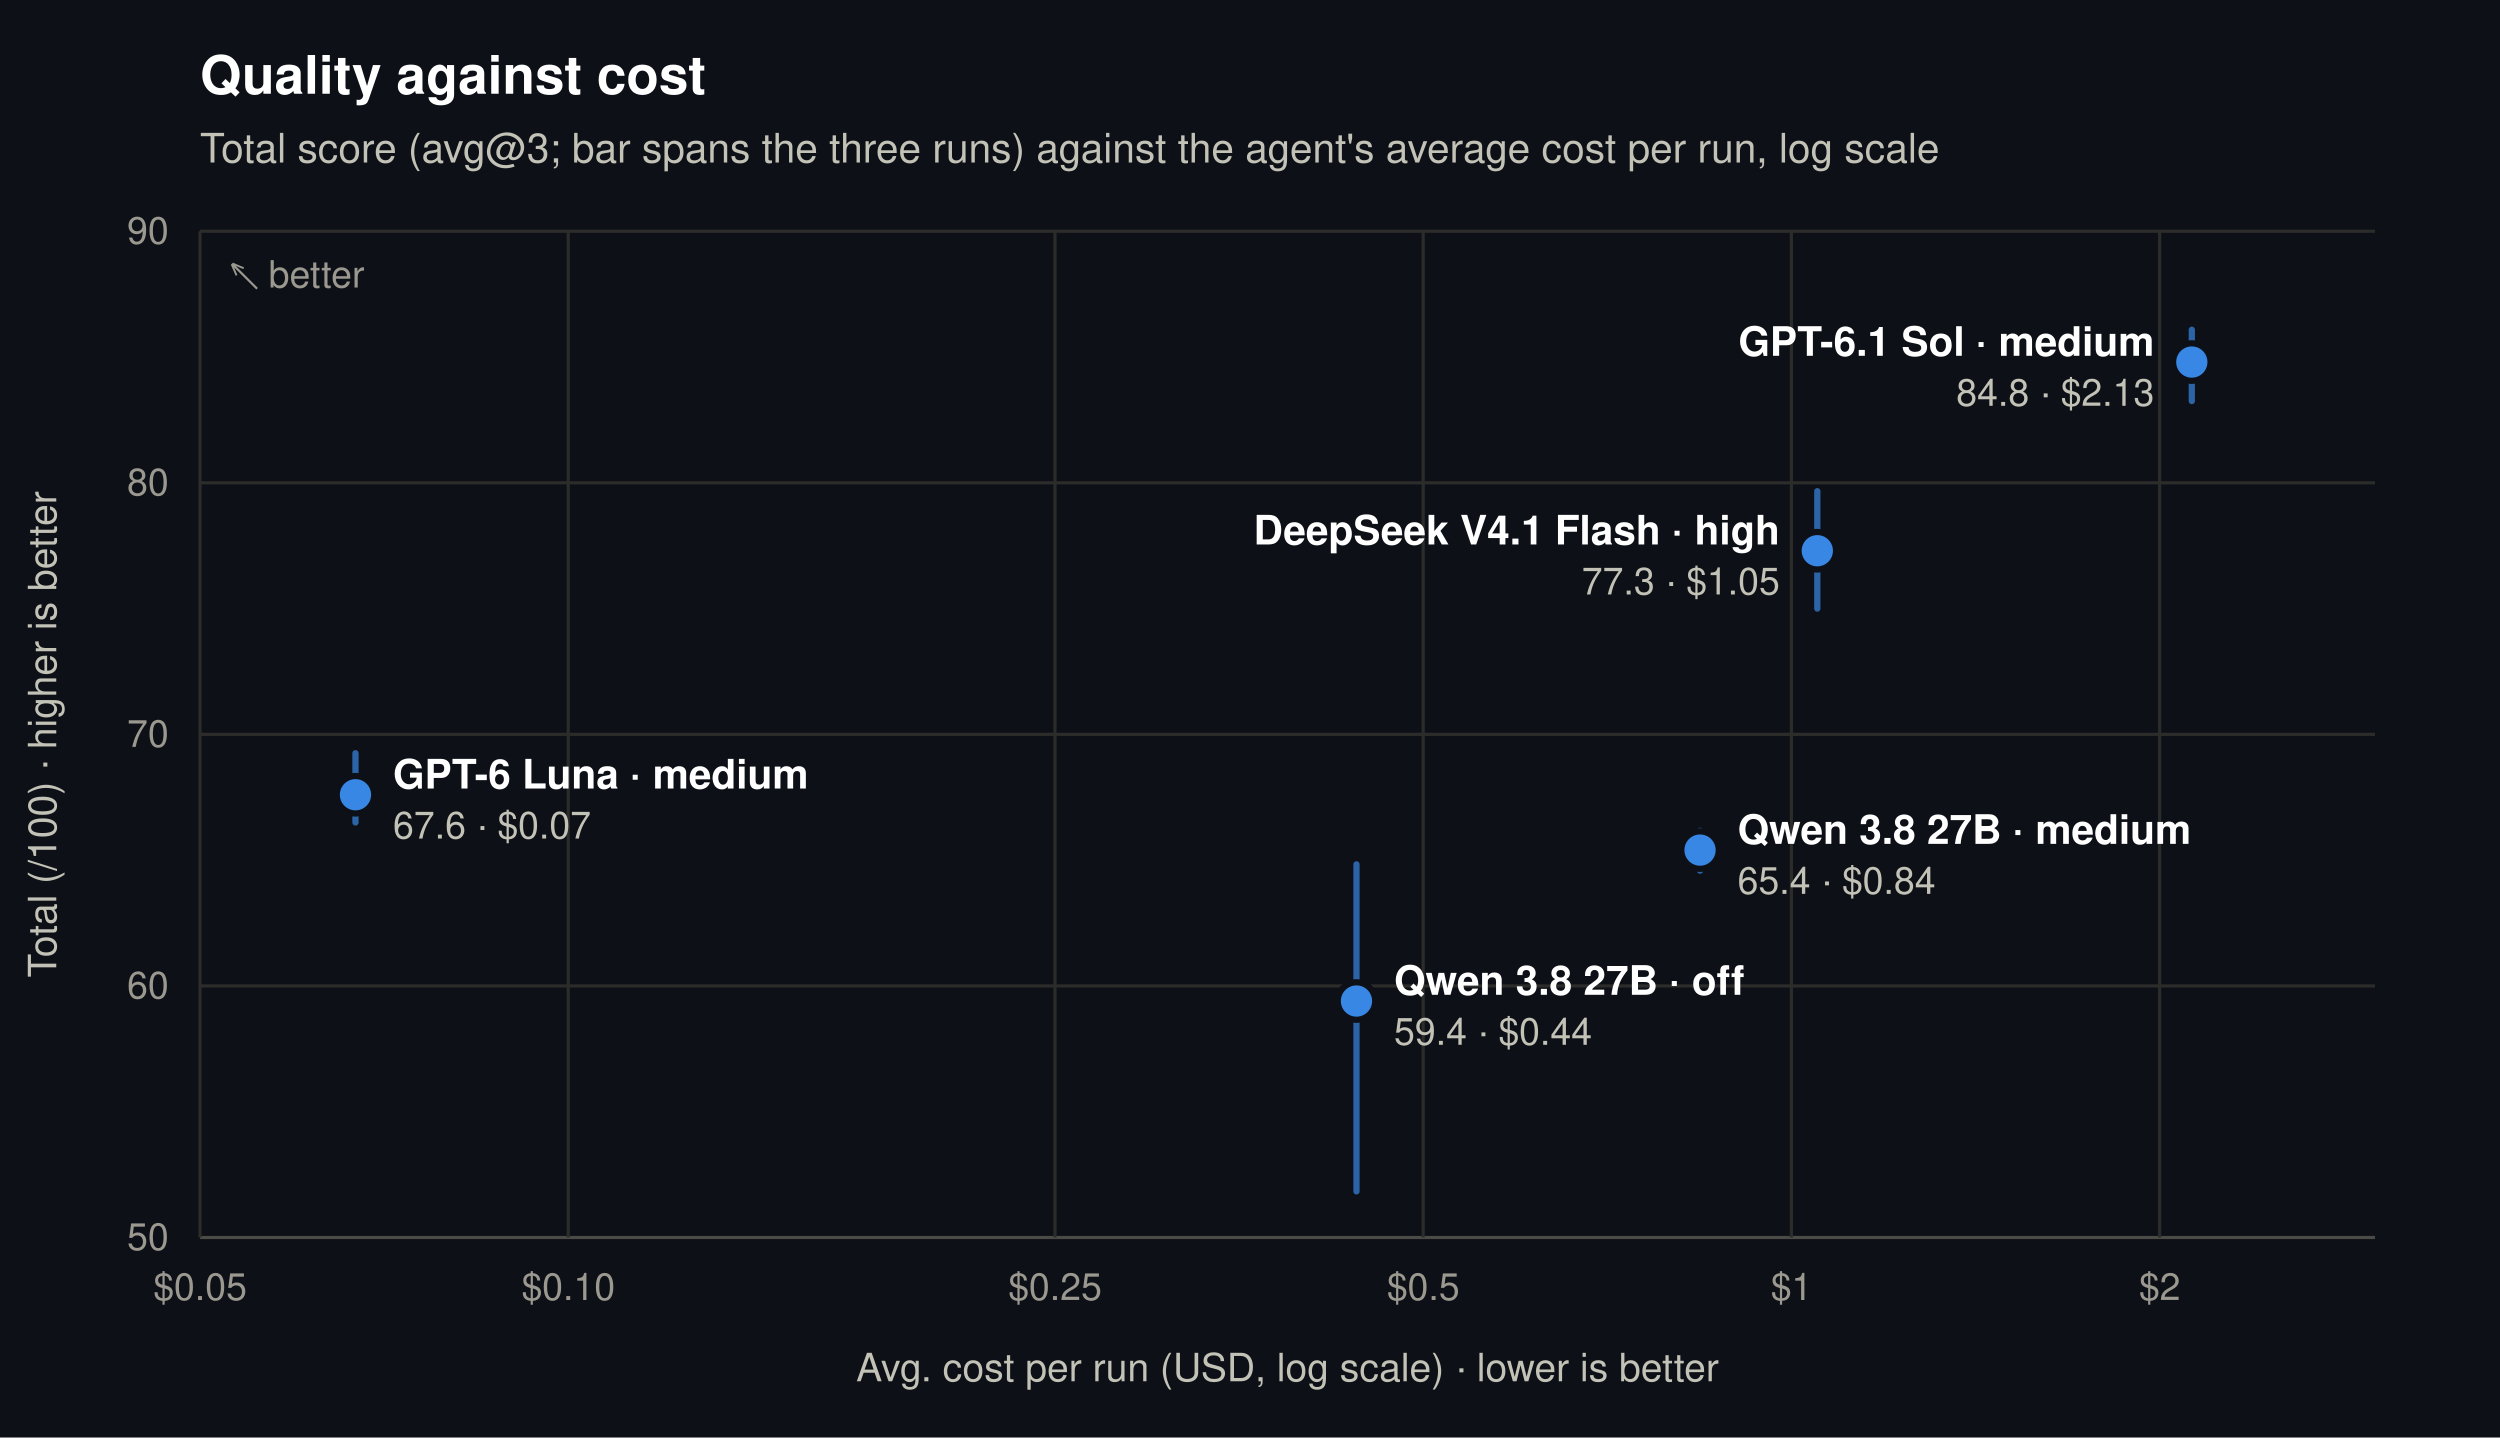
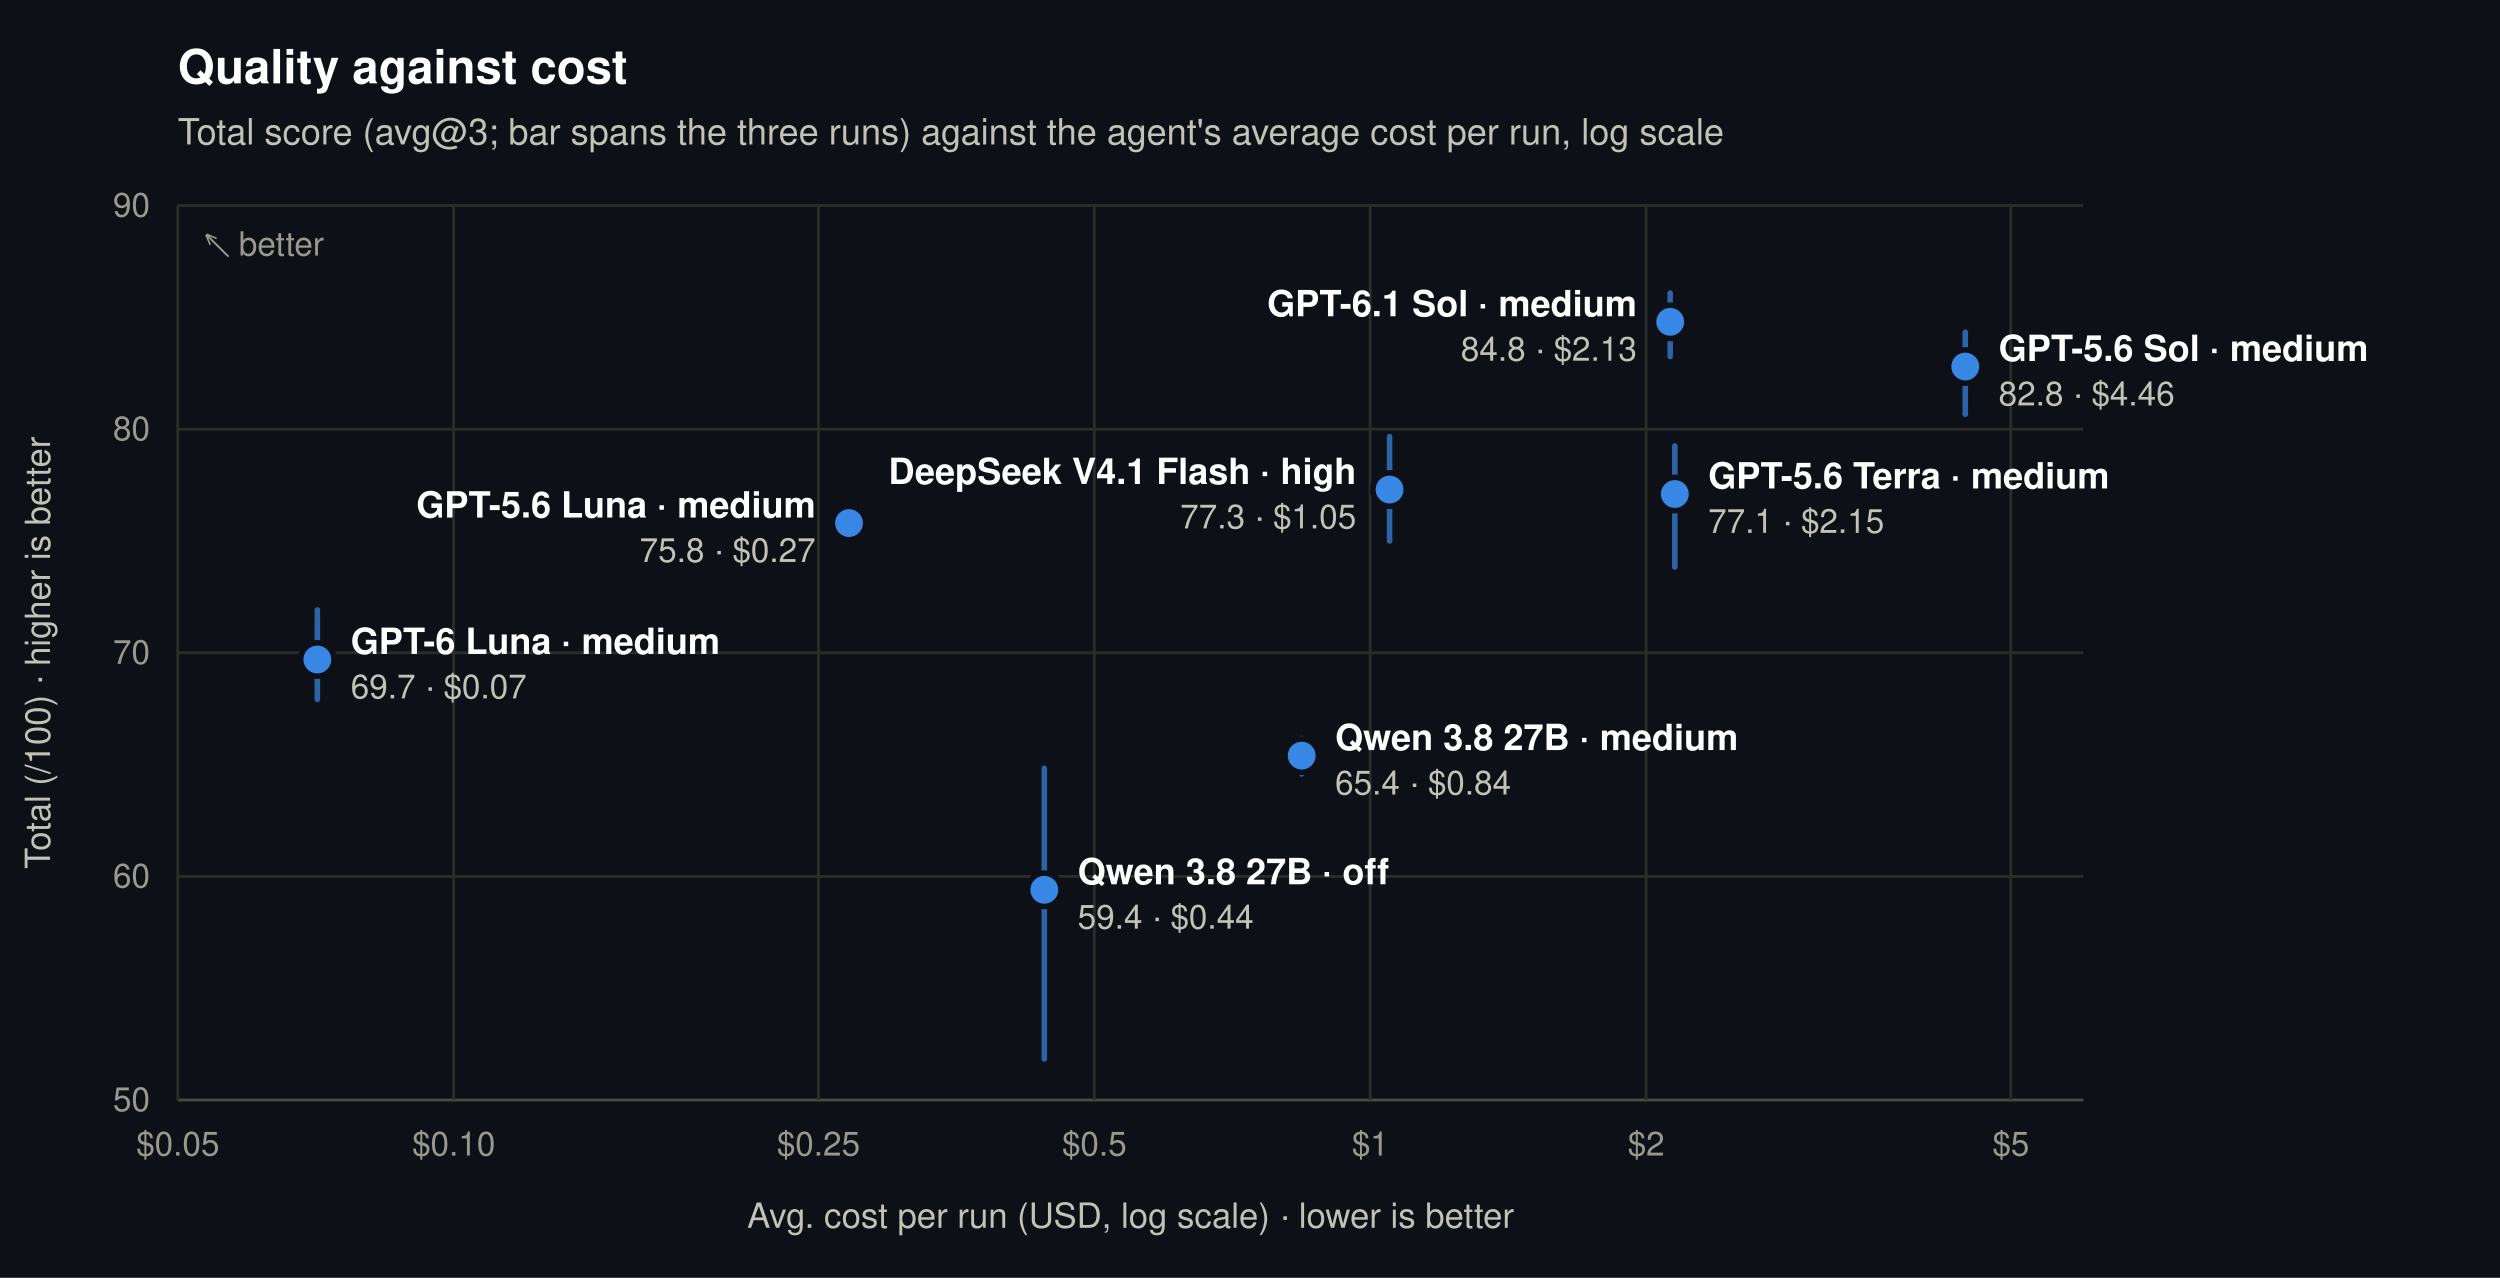
- <svg xmlns="http://www.w3.org/2000/svg" width="800" height="460" viewBox="0 0 800 460" role="img" aria-labelledby="t d">
-   <rect width="800" height="460" fill="#0d1117" />
+ <svg xmlns="http://www.w3.org/2000/svg" width="900" height="460" viewBox="0 0 900 460" role="img" aria-labelledby="t d">
+   <rect width="900" height="460" fill="#0d1117" />
  <g font-family="system-ui, -apple-system, 'Segoe UI', Helvetica, Arial, sans-serif">
    <text x="64" y="30" font-size="17" font-weight="600" fill="#ffffff">Quality against cost</text>
    <text x="64" y="52" font-size="13" fill="#c3c2b7">Total score (avg@3; bar spans the three runs) against the agent's average cost per run, log scale</text>
-     <line x1="64" x2="760" y1="396" y2="396" stroke="#4a4a46" stroke-width="1" />
+     <line x1="64" x2="750" y1="396" y2="396" stroke="#4a4a46" stroke-width="1" />
    <text x="54" y="400" font-size="12" text-anchor="end" fill="#9a988f" style="font-variant-numeric: tabular-nums">50</text>
-     <line x1="64" x2="760" y1="315.5" y2="315.5" stroke="#2c2c2a" stroke-width="1" />
+     <line x1="64" x2="750" y1="315.5" y2="315.5" stroke="#2c2c2a" stroke-width="1" />
    <text x="54" y="319.5" font-size="12" text-anchor="end" fill="#9a988f" style="font-variant-numeric: tabular-nums">60</text>
-     <line x1="64" x2="760" y1="235" y2="235" stroke="#2c2c2a" stroke-width="1" />
+     <line x1="64" x2="750" y1="235" y2="235" stroke="#2c2c2a" stroke-width="1" />
    <text x="54" y="239" font-size="12" text-anchor="end" fill="#9a988f" style="font-variant-numeric: tabular-nums">70</text>
-     <line x1="64" x2="760" y1="154.5" y2="154.5" stroke="#2c2c2a" stroke-width="1" />
+     <line x1="64" x2="750" y1="154.5" y2="154.5" stroke="#2c2c2a" stroke-width="1" />
    <text x="54" y="158.5" font-size="12" text-anchor="end" fill="#9a988f" style="font-variant-numeric: tabular-nums">80</text>
-     <line x1="64" x2="760" y1="74" y2="74" stroke="#2c2c2a" stroke-width="1" />
+     <line x1="64" x2="750" y1="74" y2="74" stroke="#2c2c2a" stroke-width="1" />
    <text x="54" y="78" font-size="12" text-anchor="end" fill="#9a988f" style="font-variant-numeric: tabular-nums">90</text>
    <line x1="64" x2="64" y1="74" y2="396" stroke="#2c2c2a" stroke-width="1" />
    <text x="64" y="416" font-size="12" text-anchor="middle" fill="#9a988f" style="font-variant-numeric: tabular-nums">$0.05</text>
-     <line x1="181.828" x2="181.828" y1="74" y2="396" stroke="#2c2c2a" stroke-width="1" />
-     <text x="181.828" y="416" font-size="12" text-anchor="middle" fill="#9a988f" style="font-variant-numeric: tabular-nums">$0.10</text>
-     <line x1="337.589" x2="337.589" y1="74" y2="396" stroke="#2c2c2a" stroke-width="1" />
-     <text x="337.589" y="416" font-size="12" text-anchor="middle" fill="#9a988f" style="font-variant-numeric: tabular-nums">$0.25</text>
-     <line x1="455.418" x2="455.418" y1="74" y2="396" stroke="#2c2c2a" stroke-width="1" />
-     <text x="455.418" y="416" font-size="12" text-anchor="middle" fill="#9a988f" style="font-variant-numeric: tabular-nums">$0.5</text>
-     <line x1="573.246" x2="573.246" y1="74" y2="396" stroke="#2c2c2a" stroke-width="1" />
-     <text x="573.246" y="416" font-size="12" text-anchor="middle" fill="#9a988f" style="font-variant-numeric: tabular-nums">$1</text>
-     <line x1="691.075" x2="691.075" y1="74" y2="396" stroke="#2c2c2a" stroke-width="1" />
-     <text x="691.075" y="416" font-size="12" text-anchor="middle" fill="#9a988f" style="font-variant-numeric: tabular-nums">$2</text>
-     <text x="412" y="442" font-size="12.5" text-anchor="middle" fill="#c3c2b7">Avg. cost per run (USD, log scale) · lower is better</text>
+     <line x1="163.321" x2="163.321" y1="74" y2="396" stroke="#2c2c2a" stroke-width="1" />
+     <text x="163.321" y="416" font-size="12" text-anchor="middle" fill="#9a988f" style="font-variant-numeric: tabular-nums">$0.10</text>
+     <line x1="294.616" x2="294.616" y1="74" y2="396" stroke="#2c2c2a" stroke-width="1" />
+     <text x="294.616" y="416" font-size="12" text-anchor="middle" fill="#9a988f" style="font-variant-numeric: tabular-nums">$0.25</text>
+     <line x1="393.938" x2="393.938" y1="74" y2="396" stroke="#2c2c2a" stroke-width="1" />
+     <text x="393.938" y="416" font-size="12" text-anchor="middle" fill="#9a988f" style="font-variant-numeric: tabular-nums">$0.5</text>
+     <line x1="493.259" x2="493.259" y1="74" y2="396" stroke="#2c2c2a" stroke-width="1" />
+     <text x="493.259" y="416" font-size="12" text-anchor="middle" fill="#9a988f" style="font-variant-numeric: tabular-nums">$1</text>
+     <line x1="592.58" x2="592.58" y1="74" y2="396" stroke="#2c2c2a" stroke-width="1" />
+     <text x="592.58" y="416" font-size="12" text-anchor="middle" fill="#9a988f" style="font-variant-numeric: tabular-nums">$2</text>
+     <line x1="723.875" x2="723.875" y1="74" y2="396" stroke="#2c2c2a" stroke-width="1" />
+     <text x="723.875" y="416" font-size="12" text-anchor="middle" fill="#9a988f" style="font-variant-numeric: tabular-nums">$5</text>
+     <text x="407" y="442" font-size="12.5" text-anchor="middle" fill="#c3c2b7">Avg. cost per run (USD, log scale) · lower is better</text>
    <text transform="translate(18 235) rotate(-90)" font-size="12.5" text-anchor="middle" fill="#c3c2b7">Total (/100) · higher is better</text>
    <text x="74" y="92" font-size="12" fill="#9a988f">↖ better</text>
-     <line x1="701.38" x2="701.38" y1="128.337" y2="105.529" stroke="#3987e5" stroke-width="2" stroke-linecap="round" opacity="0.7" />
-     <line x1="581.54" x2="581.54" y1="194.75" y2="157.183" stroke="#3987e5" stroke-width="2" stroke-linecap="round" opacity="0.7" />
-     <line x1="113.751" x2="113.751" y1="263.175" y2="241.037" stroke="#3987e5" stroke-width="2" stroke-linecap="round" opacity="0.7" />
-     <line x1="544.012" x2="544.012" y1="278.604" y2="265.858" stroke="#3987e5" stroke-width="2" stroke-linecap="round" opacity="0.7" />
-     <line x1="434.073" x2="434.073" y1="381.242" y2="276.592" stroke="#3987e5" stroke-width="2" stroke-linecap="round" opacity="0.7" />
-     <circle cx="701.38" cy="115.86" r="6" fill="#3987e5" stroke="#0d1117" stroke-width="2" />
-     <circle cx="581.54" cy="176.235" r="6" fill="#3987e5" stroke="#0d1117" stroke-width="2" />
-     <circle cx="113.751" cy="254.32" r="6" fill="#3987e5" stroke="#0d1117" stroke-width="2" />
-     <circle cx="544.012" cy="272.03" r="6" fill="#3987e5" stroke="#0d1117" stroke-width="2" />
-     <circle cx="434.073" cy="320.33" r="6" fill="#3987e5" stroke="#0d1117" stroke-width="2" />
-     <text x="689.38" y="113.86" font-size="13" font-weight="600" text-anchor="end" fill="#ffffff">GPT-6.1 Sol · medium</text>
-     <text x="689.38" y="129.86" font-size="12" text-anchor="end" fill="#c3c2b7" style="font-variant-numeric: tabular-nums">84.8 · $2.13</text>
-     <text x="569.54" y="174.235" font-size="13" font-weight="600" text-anchor="end" fill="#ffffff">DeepSeek V4.1 Flash · high</text>
-     <text x="569.54" y="190.235" font-size="12" text-anchor="end" fill="#c3c2b7" style="font-variant-numeric: tabular-nums">77.3 · $1.05</text>
-     <text x="125.751" y="252.32" font-size="13" font-weight="600" text-anchor="start" fill="#ffffff">GPT-6 Luna · medium</text>
-     <text x="125.751" y="268.32" font-size="12" text-anchor="start" fill="#c3c2b7" style="font-variant-numeric: tabular-nums">67.6 · $0.07</text>
-     <text x="556.012" y="270.03" font-size="13" font-weight="600" text-anchor="start" fill="#ffffff">Qwen 3.8 27B · medium</text>
-     <text x="556.012" y="286.03" font-size="12" text-anchor="start" fill="#c3c2b7" style="font-variant-numeric: tabular-nums">65.4 · $0.84</text>
-     <text x="446.073" y="318.33" font-size="13" font-weight="600" text-anchor="start" fill="#ffffff">Qwen 3.8 27B · off</text>
-     <text x="446.073" y="334.33" font-size="12" text-anchor="start" fill="#c3c2b7" style="font-variant-numeric: tabular-nums">59.4 · $0.44</text>
+     <line x1="601.267" x2="601.267" y1="128.337" y2="105.529" stroke="#3987e5" stroke-width="2" stroke-linecap="round" opacity="0.7" />
+     <line x1="707.499" x2="707.499" y1="149.133" y2="119.617" stroke="#3987e5" stroke-width="2" stroke-linecap="round" opacity="0.7" />
+     <line x1="500.25" x2="500.25" y1="194.75" y2="157.183" stroke="#3987e5" stroke-width="2" stroke-linecap="round" opacity="0.7" />
+     <line x1="602.943" x2="602.943" y1="204.142" y2="160.538" stroke="#3987e5" stroke-width="2" stroke-linecap="round" opacity="0.7" />
+     <line x1="305.644" x2="305.644" y1="192.067" y2="183.346" stroke="#3987e5" stroke-width="2" stroke-linecap="round" opacity="0.7" />
+     <line x1="114.246" x2="114.246" y1="251.771" y2="219.571" stroke="#3987e5" stroke-width="2" stroke-linecap="round" opacity="0.7" />
+     <line x1="468.616" x2="468.616" y1="278.604" y2="265.858" stroke="#3987e5" stroke-width="2" stroke-linecap="round" opacity="0.7" />
+     <line x1="375.946" x2="375.946" y1="381.242" y2="276.592" stroke="#3987e5" stroke-width="2" stroke-linecap="round" opacity="0.7" />
+     <circle cx="601.267" cy="115.86" r="6" fill="#3987e5" stroke="#0d1117" stroke-width="2" />
+     <circle cx="707.499" cy="131.96" r="6" fill="#3987e5" stroke="#0d1117" stroke-width="2" />
+     <circle cx="500.25" cy="176.235" r="6" fill="#3987e5" stroke="#0d1117" stroke-width="2" />
+     <circle cx="602.943" cy="177.845" r="6" fill="#3987e5" stroke="#0d1117" stroke-width="2" />
+     <circle cx="305.644" cy="188.31" r="6" fill="#3987e5" stroke="#0d1117" stroke-width="2" />
+     <circle cx="114.246" cy="237.415" r="6" fill="#3987e5" stroke="#0d1117" stroke-width="2" />
+     <circle cx="468.616" cy="272.03" r="6" fill="#3987e5" stroke="#0d1117" stroke-width="2" />
+     <circle cx="375.946" cy="320.33" r="6" fill="#3987e5" stroke="#0d1117" stroke-width="2" />
+     <text x="589.267" y="113.86" font-size="13" font-weight="600" text-anchor="end" fill="#ffffff">GPT-6.1 Sol · medium</text>
+     <text x="589.267" y="129.86" font-size="12" text-anchor="end" fill="#c3c2b7" style="font-variant-numeric: tabular-nums">84.8 · $2.13</text>
+     <text x="719.499" y="129.96" font-size="13" font-weight="600" text-anchor="start" fill="#ffffff">GPT-5.6 Sol · medium</text>
+     <text x="719.499" y="145.96" font-size="12" text-anchor="start" fill="#c3c2b7" style="font-variant-numeric: tabular-nums">82.8 · $4.46</text>
+     <text x="488.25" y="174.235" font-size="13" font-weight="600" text-anchor="end" fill="#ffffff">DeepSeek V4.1 Flash · high</text>
+     <text x="488.25" y="190.235" font-size="12" text-anchor="end" fill="#c3c2b7" style="font-variant-numeric: tabular-nums">77.3 · $1.05</text>
+     <text x="614.943" y="175.845" font-size="13" font-weight="600" text-anchor="start" fill="#ffffff">GPT-5.6 Terra · medium</text>
+     <text x="614.943" y="191.845" font-size="12" text-anchor="start" fill="#c3c2b7" style="font-variant-numeric: tabular-nums">77.1 · $2.15</text>
+     <text x="293.644" y="186.31" font-size="13" font-weight="600" text-anchor="end" fill="#ffffff">GPT-5.6 Luna · medium</text>
+     <text x="293.644" y="202.31" font-size="12" text-anchor="end" fill="#c3c2b7" style="font-variant-numeric: tabular-nums">75.8 · $0.27</text>
+     <text x="126.246" y="235.415" font-size="13" font-weight="600" text-anchor="start" fill="#ffffff">GPT-6 Luna · medium</text>
+     <text x="126.246" y="251.415" font-size="12" text-anchor="start" fill="#c3c2b7" style="font-variant-numeric: tabular-nums">69.7 · $0.07</text>
+     <text x="480.616" y="270.03" font-size="13" font-weight="600" text-anchor="start" fill="#ffffff">Qwen 3.8 27B · medium</text>
+     <text x="480.616" y="286.03" font-size="12" text-anchor="start" fill="#c3c2b7" style="font-variant-numeric: tabular-nums">65.4 · $0.84</text>
+     <text x="387.946" y="318.33" font-size="13" font-weight="600" text-anchor="start" fill="#ffffff">Qwen 3.8 27B · off</text>
+     <text x="387.946" y="334.33" font-size="12" text-anchor="start" fill="#c3c2b7" style="font-variant-numeric: tabular-nums">59.4 · $0.44</text>
  </g>
</svg>
